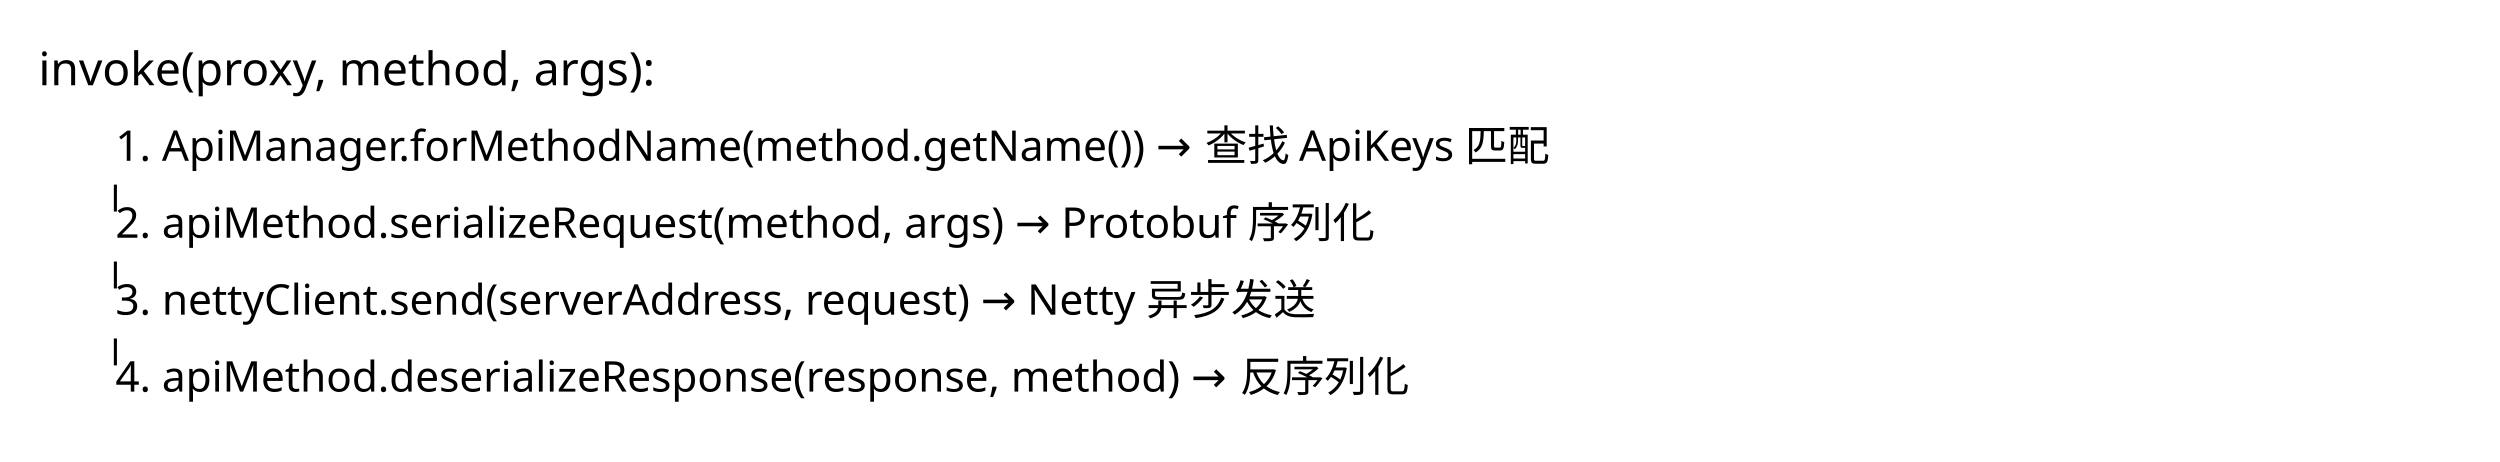
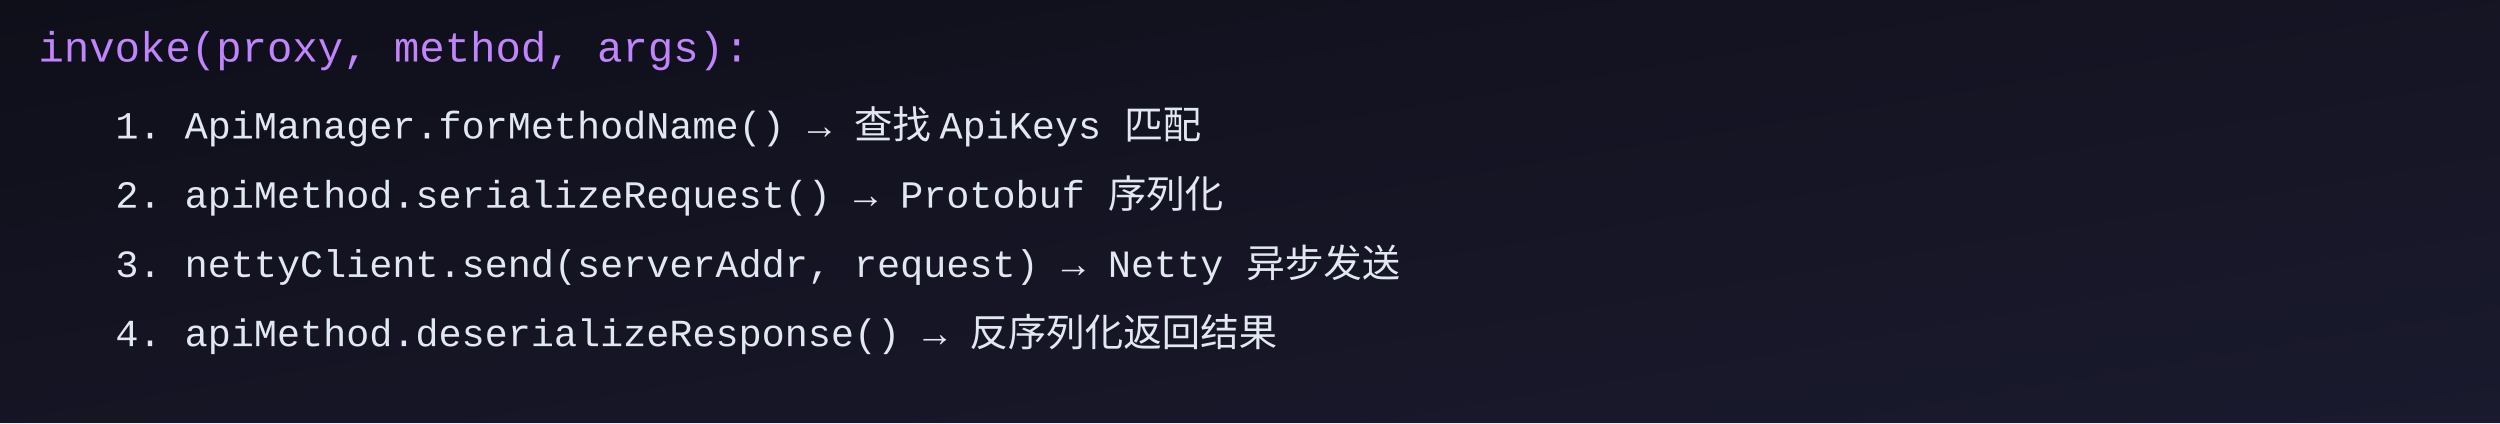
- <svg xmlns="http://www.w3.org/2000/svg" viewBox="0 0 650 120" width="650" height="120">
+ <svg xmlns="http://www.w3.org/2000/svg" viewBox="0 0 650 110" width="650" height="110">
  <defs>
-     <marker id="arrow-frpc2" markerWidth="8" markerHeight="6" refX="8" refY="3" orient="auto">
-       <path d="M0,0 L8,3 L0,6 Z" fill="currentColor" />
-     </marker>
+     <linearGradient id="bg-grad" x1="0%" y1="0%" x2="100%" y2="100%">
+       <stop offset="0%" stop-color="#0f0f1a" />
+       <stop offset="100%" stop-color="#1a1a2e" />
+     </linearGradient>
  </defs>
-   <text x="10" y="18" font-family="sans-serif" font-size="12" fill="currentColor" text-anchor="start" dominant-baseline="middle">invoke(proxy, method, args):</text>
-   <text x="30" y="38" font-family="sans-serif" font-size="11" fill="currentColor" text-anchor="start" dominant-baseline="middle">1. ApiManager.forMethodName(method.getName()) → 查找 ApiKeys 匹配</text>
-   <line x1="30" y1="48" x2="30" y2="55" stroke="currentColor" stroke-width="0.8" />
-   <text x="30" y="58" font-family="sans-serif" font-size="11" fill="currentColor" text-anchor="start" dominant-baseline="middle">2. apiMethod.serializeRequest(method, args) → Protobuf 序列化</text>
-   <line x1="30" y1="68" x2="30" y2="75" stroke="currentColor" stroke-width="0.8" />
-   <text x="30" y="78" font-family="sans-serif" font-size="11" fill="currentColor" text-anchor="start" dominant-baseline="middle">3. nettyClient.send(serverAddress, request) → Netty 异步发送</text>
-   <line x1="30" y1="88" x2="30" y2="95" stroke="currentColor" stroke-width="0.8" />
-   <text x="30" y="98" font-family="sans-serif" font-size="11" fill="currentColor" text-anchor="start" dominant-baseline="middle">4. apiMethod.deserializeResponse(response, method) → 反序列化</text>
+   <style>text{font-family:'SF Mono','Fira Code','Cascadia Code','Courier New','Microsoft YaHei','SimHei',monospace}</style>
+   <rect width="650" height="110" fill="url(#bg-grad)" />
+   <text x="10" y="16" font-size="11" fill="#c084fc">invoke(proxy, method, args):</text>
+   <text x="30" y="36" font-size="10" fill="#e2e8f0">1. ApiManager.forMethodName() → 查找 ApiKeys 匹配</text>
+   <text x="30" y="54" font-size="10" fill="#e2e8f0">2. apiMethod.serializeRequest() → Protobuf 序列化</text>
+   <text x="30" y="72" font-size="10" fill="#e2e8f0">3. nettyClient.send(serverAddr, request) → Netty 异步发送</text>
+   <text x="30" y="90" font-size="10" fill="#e2e8f0">4. apiMethod.deserializeResponse() → 反序列化返回结果</text>
</svg>
